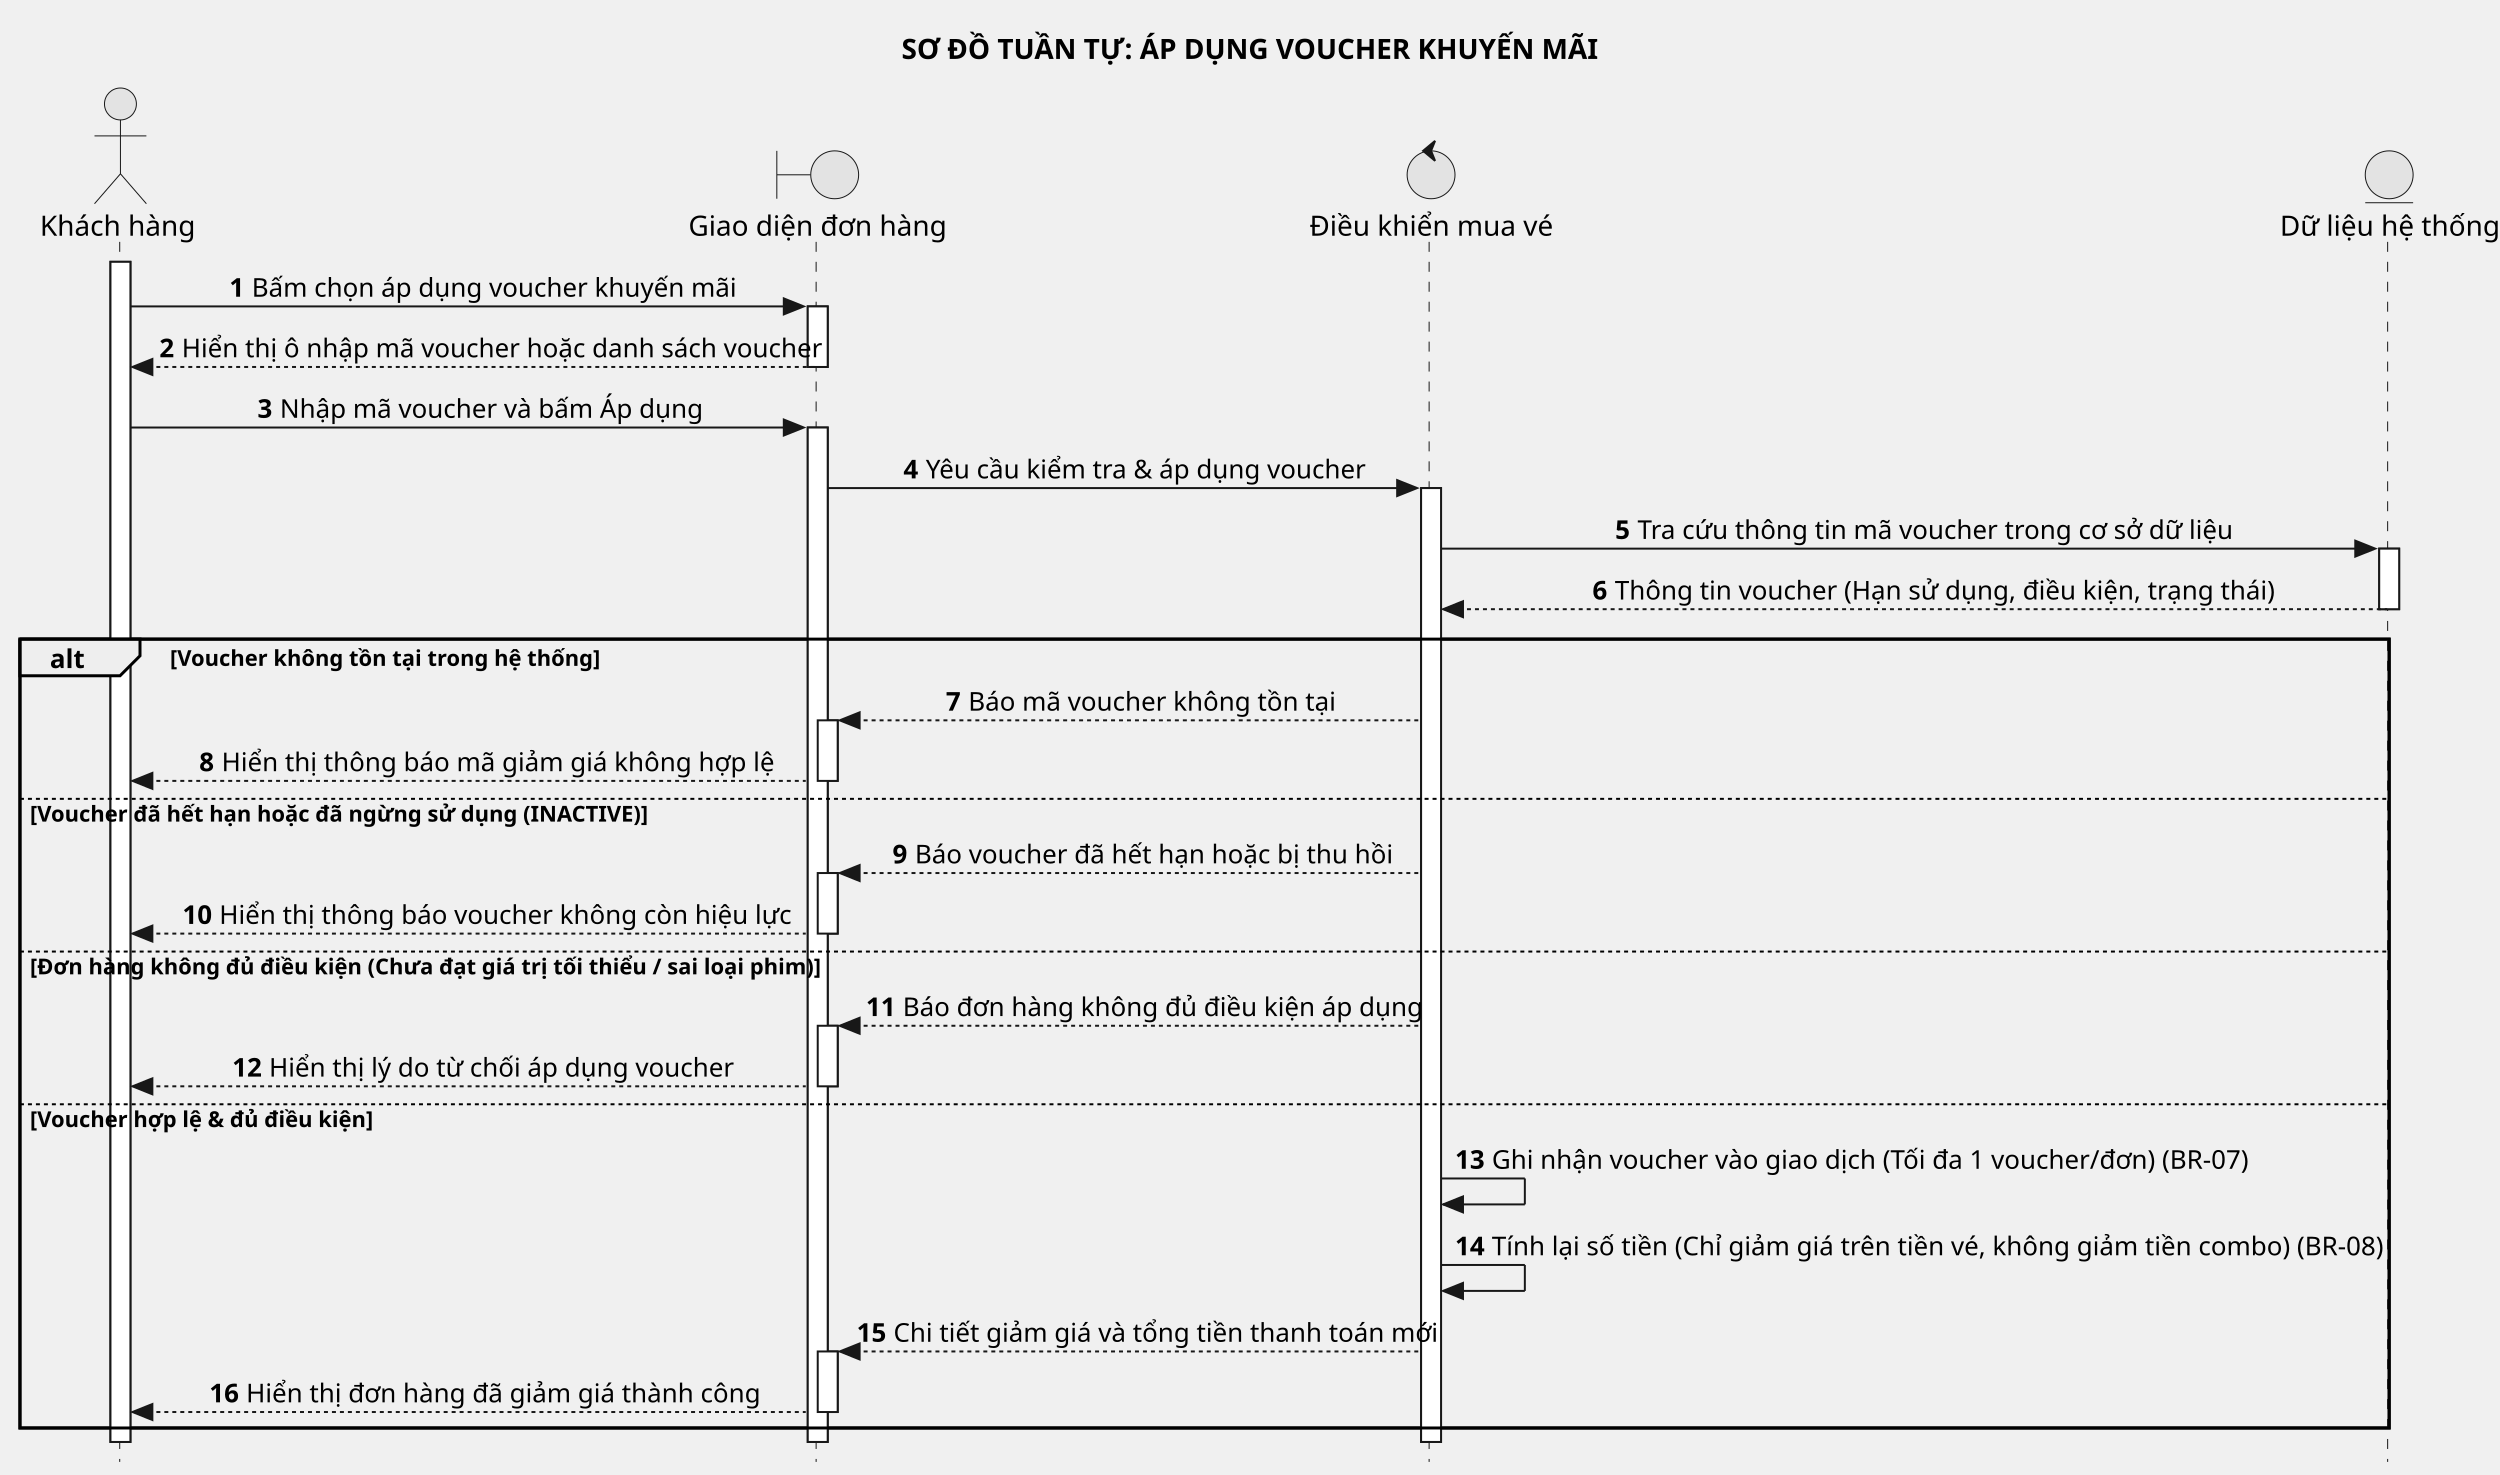
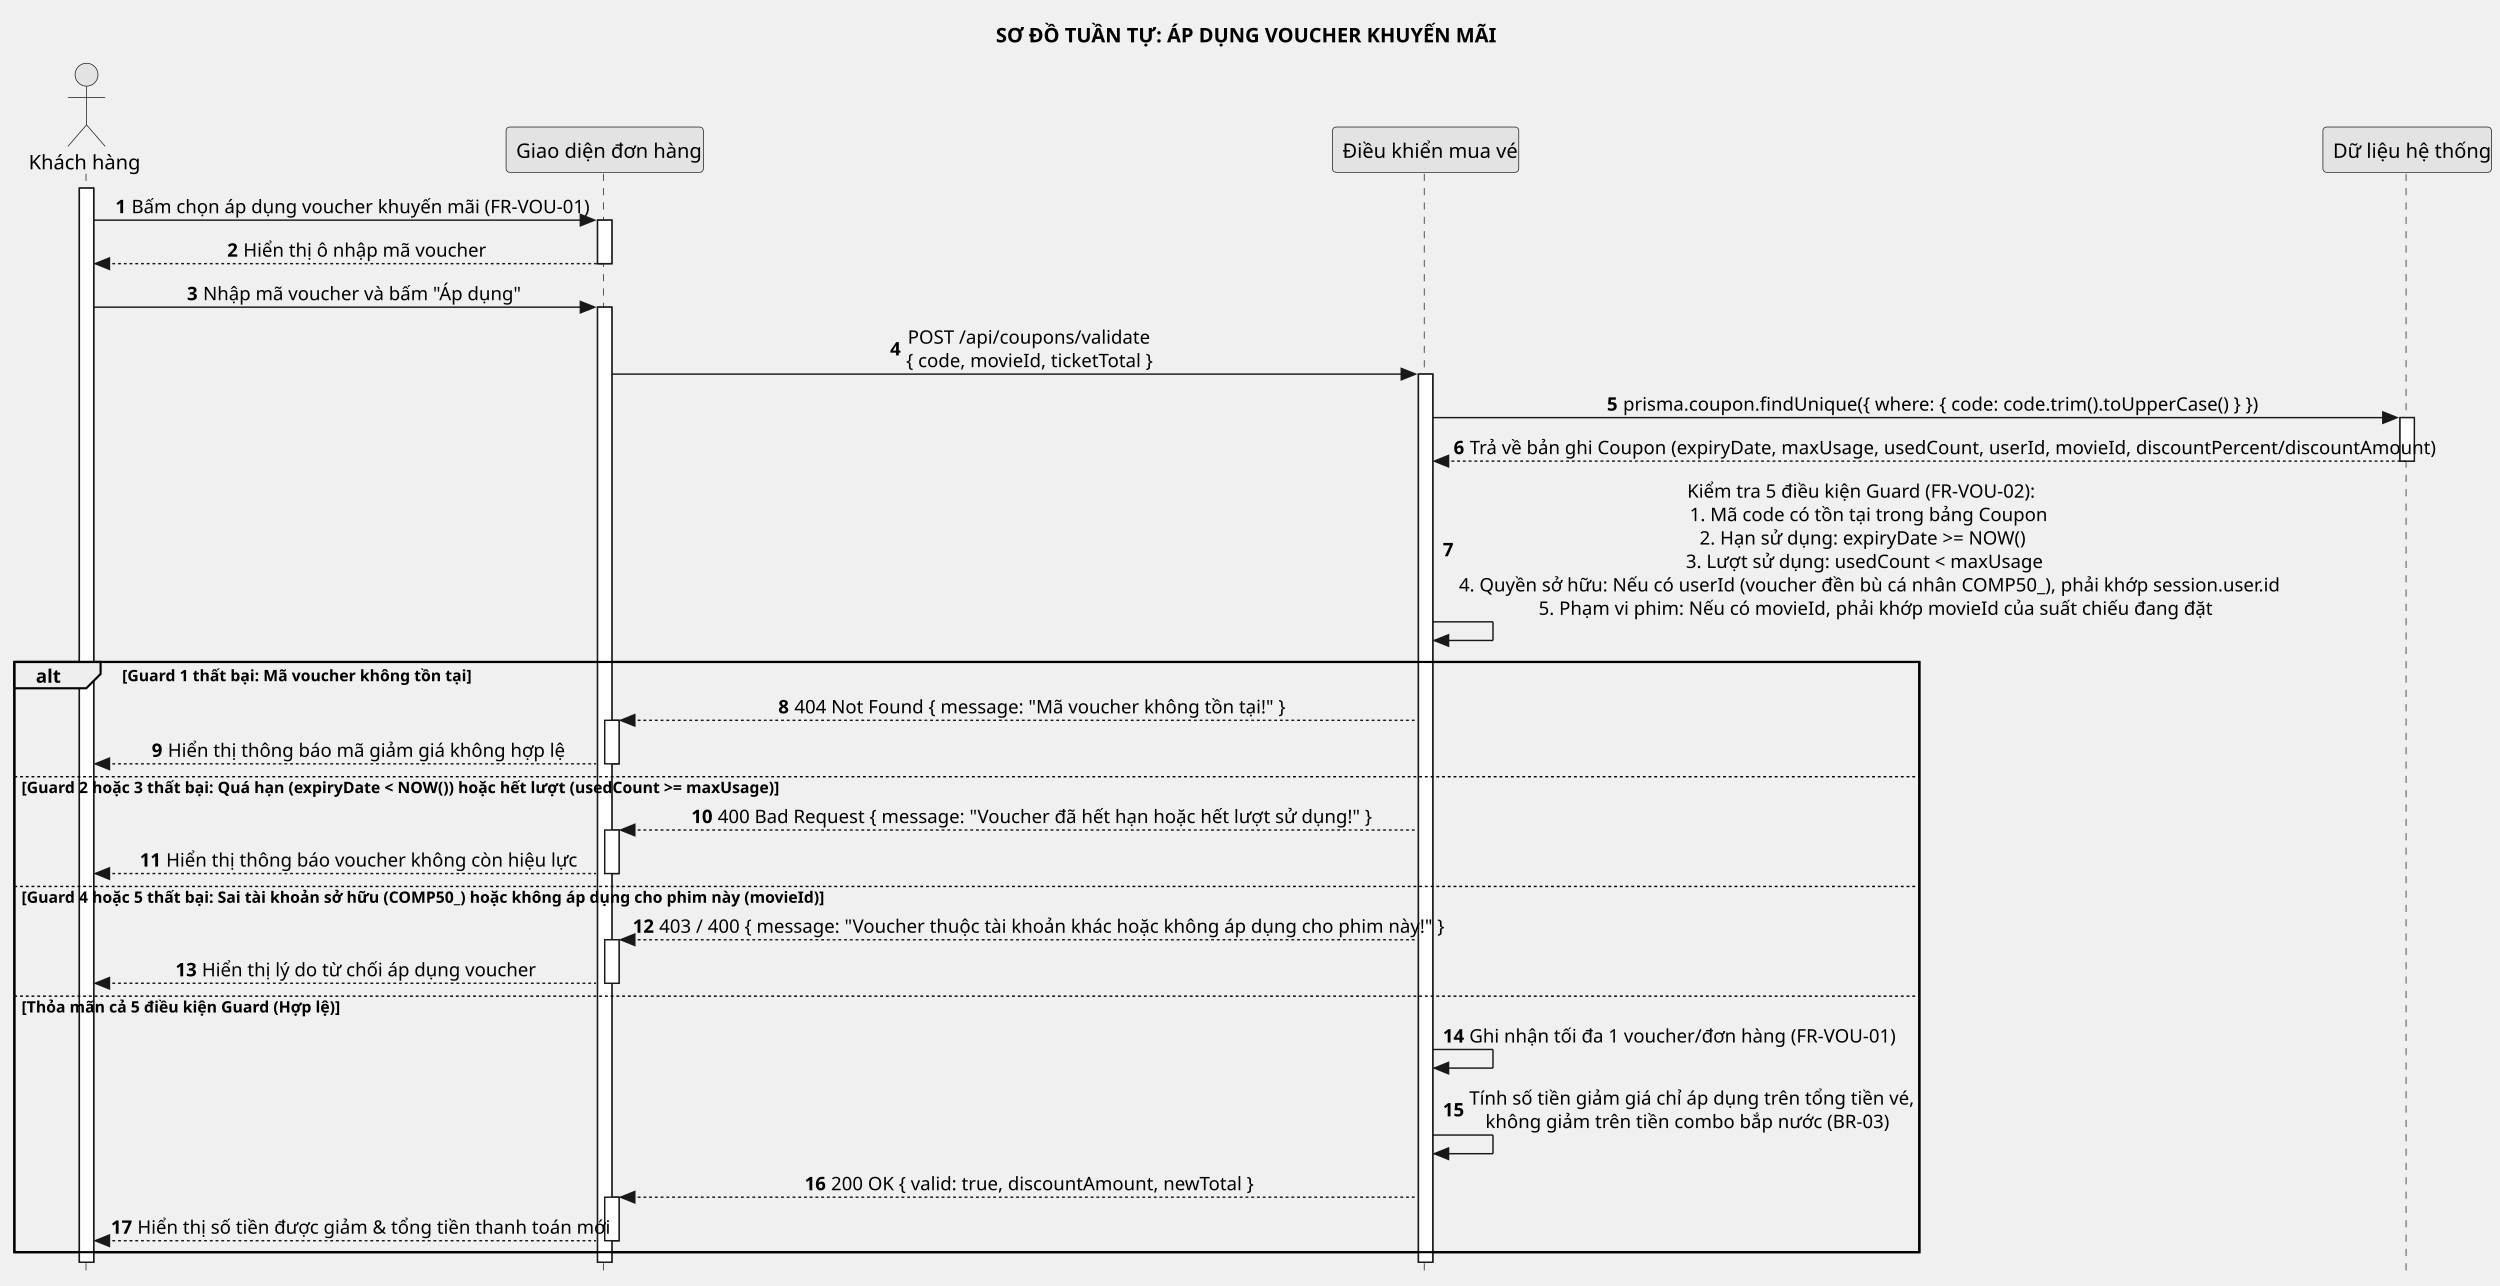
- <svg xmlns="http://www.w3.org/2000/svg" contentStyleType="text/css" height="739px" preserveAspectRatio="none" style="width:1253px;height:739px;background:#FFFFFF;" version="1.1" viewBox="0 0 1253 739" width="1253px" zoomAndPan="magnify">
+ <svg xmlns="http://www.w3.org/2000/svg" contentStyleType="text/css" height="897px" preserveAspectRatio="none" style="width:1744px;height:897px;background:#FFFFFF;" version="1.1" viewBox="0 0 1744 897" width="1744px" zoomAndPan="magnify">
  <defs />
  <g>
-     <text fill="#000000" font-family="sans-serif" font-size="14" font-weight="bold" lengthAdjust="spacing" textLength="352.563" x="451.837" y="29.533">SƠ ĐỒ TUẦN TỰ: ÁP DỤNG VOUCHER KHUYẾN MÃI</text>
-     <rect fill="#FFFFFF" height="591.484" style="stroke:#181818;stroke-width:1.0;" width="10" x="55.365" y="131.219" />
-     <rect fill="#FFFFFF" height="30.352" style="stroke:#181818;stroke-width:1.0;" width="10" x="404.845" y="153.57" />
-     <rect fill="#FFFFFF" height="508.43" style="stroke:#181818;stroke-width:1.0;" width="10" x="404.845" y="214.273" />
-     <rect fill="#FFFFFF" height="30.352" style="stroke:#181818;stroke-width:1.0;" width="10" x="409.845" y="361.031" />
-     <rect fill="#FFFFFF" height="30.352" style="stroke:#181818;stroke-width:1.0;" width="10" x="409.845" y="437.57" />
-     <rect fill="#FFFFFF" height="30.352" style="stroke:#181818;stroke-width:1.0;" width="10" x="409.845" y="514.109" />
-     <rect fill="#FFFFFF" height="30.352" style="stroke:#181818;stroke-width:1.0;" width="10" x="409.845" y="677.352" />
-     <rect fill="#FFFFFF" height="478.078" style="stroke:#181818;stroke-width:1.0;" width="10" x="712.252" y="244.625" />
-     <rect fill="#FFFFFF" height="30.352" style="stroke:#181818;stroke-width:1.0;" width="10" x="1192.461" y="274.977" />
-     <rect fill="none" height="395.375" style="stroke:#000000;stroke-width:1.5;" width="1187.461" x="10" y="320.328" />
-     <line style="stroke:#181818;stroke-width:0.5;stroke-dasharray:5.0,5.0;" x1="60" x2="60" y1="121.219" y2="732.703" />
-     <line style="stroke:#181818;stroke-width:0.5;stroke-dasharray:5.0,5.0;" x1="409.041" x2="409.041" y1="121.219" y2="732.703" />
-     <line style="stroke:#181818;stroke-width:0.5;stroke-dasharray:5.0,5.0;" x1="716.276" x2="716.276" y1="121.219" y2="732.703" />
-     <line style="stroke:#181818;stroke-width:0.5;stroke-dasharray:5.0,5.0;" x1="1196.686" x2="1196.686" y1="121.219" y2="732.703" />
+     <text fill="#000000" font-family="sans-serif" font-size="14" font-weight="bold" lengthAdjust="spacing" textLength="352.563" x="694.727" y="29.533">SƠ ĐỒ TUẦN TỰ: ÁP DỤNG VOUCHER KHUYẾN MÃI</text>
+     <rect fill="#FFFFFF" height="749.297" style="stroke:#181818;stroke-width:1.0;" width="10" x="55.365" y="131.219" />
+     <rect fill="#FFFFFF" height="30.352" style="stroke:#181818;stroke-width:1.0;" width="10" x="416.854" y="153.57" />
+     <rect fill="#FFFFFF" height="666.242" style="stroke:#181818;stroke-width:1.0;" width="10" x="416.854" y="214.273" />
+     <rect fill="#FFFFFF" height="30.352" style="stroke:#181818;stroke-width:1.0;" width="10" x="421.854" y="502.492" />
+     <rect fill="#FFFFFF" height="30.352" style="stroke:#181818;stroke-width:1.0;" width="10" x="421.854" y="579.031" />
+     <rect fill="#FFFFFF" height="30.352" style="stroke:#181818;stroke-width:1.0;" width="10" x="421.854" y="655.57" />
+     <rect fill="#FFFFFF" height="30.352" style="stroke:#181818;stroke-width:1.0;" width="10" x="421.854" y="835.164" />
+     <rect fill="#FFFFFF" height="619.539" style="stroke:#181818;stroke-width:1.0;" width="10" x="989.511" y="260.977" />
+     <rect fill="#FFFFFF" height="30.352" style="stroke:#181818;stroke-width:1.0;" width="10" x="1674.242" y="291.328" />
+     <rect fill="none" height="411.727" style="stroke:#000000;stroke-width:1.5;" width="1328.932" x="10" y="461.789" />
+     <line style="stroke:#181818;stroke-width:0.5;stroke-dasharray:5.0,5.0;" x1="60" x2="60" y1="121.219" y2="890.516" />
+     <line style="stroke:#181818;stroke-width:0.5;stroke-dasharray:5.0,5.0;" x1="421.051" x2="421.051" y1="121.219" y2="890.516" />
+     <line style="stroke:#181818;stroke-width:0.5;stroke-dasharray:5.0,5.0;" x1="993.536" x2="993.536" y1="121.219" y2="890.516" />
+     <line style="stroke:#181818;stroke-width:0.5;stroke-dasharray:5.0,5.0;" x1="1678.467" x2="1678.467" y1="121.219" y2="890.516" />
    <text fill="#000000" font-family="sans-serif" font-size="14" lengthAdjust="spacing" textLength="74.731" x="20" y="118.143">Khách hàng</text>
    <ellipse cx="60.365" cy="52.109" fill="#E3E3E3" rx="8" ry="8" style="stroke:#181818;stroke-width:0.5;" />
    <path d="M60.365,60.109 L60.365,87.109 M47.365,68.109 L73.365,68.109 M60.365,87.109 L47.365,102.109 M60.365,87.109 L73.365,102.109 " fill="none" style="stroke:#181818;stroke-width:0.5;" />
-     <text fill="#000000" font-family="sans-serif" font-size="14" lengthAdjust="spacing" textLength="123.607" x="345.041" y="118.143">Giao diện đơn hàng</text>
-     <path d="M389.345,75.609 L389.345,99.609 M389.345,87.609 L406.345,87.609 " fill="none" style="stroke:#181818;stroke-width:0.5;" />
-     <ellipse cx="418.345" cy="87.609" fill="#E3E3E3" rx="12" ry="12" style="stroke:#181818;stroke-width:0.5;" />
-     <text fill="#000000" font-family="sans-serif" font-size="14" lengthAdjust="spacing" textLength="115.951" x="656.276" y="118.143">Điều khiển mua vé</text>
-     <ellipse cx="717.252" cy="87.609" fill="#E3E3E3" rx="12" ry="12" style="stroke:#181818;stroke-width:0.5;" />
-     <polygon fill="#181818" points="713.252,75.609,719.252,70.609,717.252,75.609,719.252,80.609,713.252,75.609" style="stroke:#181818;stroke-width:1.0;" />
-     <text fill="#000000" font-family="sans-serif" font-size="14" lengthAdjust="spacing" textLength="103.551" x="1142.686" y="118.143">Dữ liệu hệ thống</text>
-     <ellipse cx="1197.461" cy="87.609" fill="#E3E3E3" rx="12" ry="12" style="stroke:#181818;stroke-width:0.5;" />
-     <line style="stroke:#181818;stroke-width:0.5;" x1="1185.461" x2="1209.461" y1="101.609" y2="101.609" />
-     <rect fill="#FFFFFF" height="591.484" style="stroke:#181818;stroke-width:1.0;" width="10" x="55.365" y="131.219" />
-     <rect fill="#FFFFFF" height="30.352" style="stroke:#181818;stroke-width:1.0;" width="10" x="404.845" y="153.57" />
-     <rect fill="#FFFFFF" height="508.43" style="stroke:#181818;stroke-width:1.0;" width="10" x="404.845" y="214.273" />
-     <rect fill="#FFFFFF" height="30.352" style="stroke:#181818;stroke-width:1.0;" width="10" x="409.845" y="361.031" />
-     <rect fill="#FFFFFF" height="30.352" style="stroke:#181818;stroke-width:1.0;" width="10" x="409.845" y="437.57" />
-     <rect fill="#FFFFFF" height="30.352" style="stroke:#181818;stroke-width:1.0;" width="10" x="409.845" y="514.109" />
-     <rect fill="#FFFFFF" height="30.352" style="stroke:#181818;stroke-width:1.0;" width="10" x="409.845" y="677.352" />
-     <rect fill="#FFFFFF" height="478.078" style="stroke:#181818;stroke-width:1.0;" width="10" x="712.252" y="244.625" />
-     <rect fill="#FFFFFF" height="30.352" style="stroke:#181818;stroke-width:1.0;" width="10" x="1192.461" y="274.977" />
-     <polygon fill="#181818" points="392.845,149.57,402.845,153.57,392.845,157.57" style="stroke:#181818;stroke-width:1.0;" />
-     <line style="stroke:#181818;stroke-width:1.0;" x1="65.365" x2="398.845" y1="153.57" y2="153.57" />
-     <text fill="#000000" font-family="sans-serif" font-size="13" font-weight="bold" lengthAdjust="spacing" textLength="7.23" x="114.947" y="148.714">1</text>
-     <text fill="#000000" font-family="sans-serif" font-size="13" lengthAdjust="spacing" textLength="229.087" x="126.177" y="148.714">Bấm chọn áp dụng voucher khuyến mãi</text>
+     <rect fill="#E3E3E3" height="31.609" rx="2.5" ry="2.5" style="stroke:#181818;stroke-width:0.5;" width="137.607" x="353.051" y="88.609" />
+     <text fill="#000000" font-family="sans-serif" font-size="14" lengthAdjust="spacing" textLength="123.607" x="360.051" y="110.143">Giao diện đơn hàng</text>
+     <rect fill="#E3E3E3" height="31.609" rx="2.5" ry="2.5" style="stroke:#181818;stroke-width:0.5;" width="129.951" x="929.536" y="88.609" />
+     <text fill="#000000" font-family="sans-serif" font-size="14" lengthAdjust="spacing" textLength="115.951" x="936.536" y="110.143">Điều khiển mua vé</text>
+     <rect fill="#E3E3E3" height="31.609" rx="2.5" ry="2.5" style="stroke:#181818;stroke-width:0.5;" width="117.551" x="1620.467" y="88.609" />
+     <text fill="#000000" font-family="sans-serif" font-size="14" lengthAdjust="spacing" textLength="103.551" x="1627.467" y="110.143">Dữ liệu hệ thống</text>
+     <rect fill="#FFFFFF" height="749.297" style="stroke:#181818;stroke-width:1.0;" width="10" x="55.365" y="131.219" />
+     <rect fill="#FFFFFF" height="30.352" style="stroke:#181818;stroke-width:1.0;" width="10" x="416.854" y="153.57" />
+     <rect fill="#FFFFFF" height="666.242" style="stroke:#181818;stroke-width:1.0;" width="10" x="416.854" y="214.273" />
+     <rect fill="#FFFFFF" height="30.352" style="stroke:#181818;stroke-width:1.0;" width="10" x="421.854" y="502.492" />
+     <rect fill="#FFFFFF" height="30.352" style="stroke:#181818;stroke-width:1.0;" width="10" x="421.854" y="579.031" />
+     <rect fill="#FFFFFF" height="30.352" style="stroke:#181818;stroke-width:1.0;" width="10" x="421.854" y="655.57" />
+     <rect fill="#FFFFFF" height="30.352" style="stroke:#181818;stroke-width:1.0;" width="10" x="421.854" y="835.164" />
+     <rect fill="#FFFFFF" height="619.539" style="stroke:#181818;stroke-width:1.0;" width="10" x="989.511" y="260.977" />
+     <rect fill="#FFFFFF" height="30.352" style="stroke:#181818;stroke-width:1.0;" width="10" x="1674.242" y="291.328" />
+     <polygon fill="#181818" points="404.854,149.57,414.854,153.57,404.854,157.57" style="stroke:#181818;stroke-width:1.0;" />
+     <line style="stroke:#181818;stroke-width:1.0;" x1="65.365" x2="410.854" y1="153.57" y2="153.57" />
+     <text fill="#000000" font-family="sans-serif" font-size="13" font-weight="bold" lengthAdjust="spacing" textLength="7.23" x="80.507" y="148.714">1</text>
+     <text fill="#000000" font-family="sans-serif" font-size="13" lengthAdjust="spacing" textLength="309.975" x="91.737" y="148.714">Bấm chọn áp dụng voucher khuyến mãi (FR-VOU-01)</text>
    <polygon fill="#181818" points="76.365,179.922,66.365,183.922,76.365,187.922" style="stroke:#181818;stroke-width:1.0;" />
-     <line style="stroke:#181818;stroke-width:1.0;stroke-dasharray:2.0,2.0;" x1="70.365" x2="408.845" y1="183.922" y2="183.922" />
-     <text fill="#000000" font-family="sans-serif" font-size="13" font-weight="bold" lengthAdjust="spacing" textLength="7.23" x="79.865" y="179.065">2</text>
-     <text fill="#000000" font-family="sans-serif" font-size="13" lengthAdjust="spacing" textLength="304.25" x="91.095" y="179.065">Hiển thị ô nhập mã voucher hoặc danh sách voucher</text>
-     <polygon fill="#181818" points="392.845,210.273,402.845,214.273,392.845,218.273" style="stroke:#181818;stroke-width:1.0;" />
-     <line style="stroke:#181818;stroke-width:1.0;" x1="65.365" x2="398.845" y1="214.273" y2="214.273" />
-     <text fill="#000000" font-family="sans-serif" font-size="13" font-weight="bold" lengthAdjust="spacing" textLength="7.23" x="129.042" y="209.417">3</text>
-     <text fill="#000000" font-family="sans-serif" font-size="13" lengthAdjust="spacing" textLength="200.897" x="140.272" y="209.417">Nhập mã voucher và bấm Áp dụng</text>
-     <polygon fill="#181818" points="700.252,240.625,710.252,244.625,700.252,248.625" style="stroke:#181818;stroke-width:1.0;" />
-     <line style="stroke:#181818;stroke-width:1.0;" x1="414.845" x2="706.252" y1="244.625" y2="244.625" />
-     <text fill="#000000" font-family="sans-serif" font-size="13" font-weight="bold" lengthAdjust="spacing" textLength="7.23" x="452.788" y="239.769">4</text>
-     <text fill="#000000" font-family="sans-serif" font-size="13" lengthAdjust="spacing" textLength="210.292" x="464.018" y="239.769">Yêu cầu kiểm tra &amp; áp dụng voucher</text>
-     <polygon fill="#181818" points="1180.461,270.977,1190.461,274.977,1180.461,278.977" style="stroke:#181818;stroke-width:1.0;" />
-     <line style="stroke:#181818;stroke-width:1.0;" x1="722.252" x2="1186.461" y1="274.977" y2="274.977" />
-     <text fill="#000000" font-family="sans-serif" font-size="13" font-weight="bold" lengthAdjust="spacing" textLength="7.23" x="809.507" y="270.12">5</text>
-     <text fill="#000000" font-family="sans-serif" font-size="13" lengthAdjust="spacing" textLength="284.47" x="820.737" y="270.12">Tra cứu thông tin mã voucher trong cơ sở dữ liệu</text>
-     <polygon fill="#181818" points="733.252,301.328,723.252,305.328,733.252,309.328" style="stroke:#181818;stroke-width:1.0;" />
-     <line style="stroke:#181818;stroke-width:1.0;stroke-dasharray:2.0,2.0;" x1="727.252" x2="1196.461" y1="305.328" y2="305.328" />
-     <text fill="#000000" font-family="sans-serif" font-size="13" font-weight="bold" lengthAdjust="spacing" textLength="7.23" x="798.134" y="300.472">6</text>
-     <text fill="#000000" font-family="sans-serif" font-size="13" lengthAdjust="spacing" textLength="312.216" x="809.364" y="300.472">Thông tin voucher (Hạn sử dụng, điều kiện, trạng thái)</text>
-     <path d="M10,320.328 L70.171,320.328 L70.171,328.68 L60.171,338.68 L10,338.68 L10,320.328 " fill="#EEEEEE" style="stroke:#000000;stroke-width:1.5;" />
-     <rect fill="none" height="395.375" style="stroke:#000000;stroke-width:1.5;" width="1187.461" x="10" y="320.328" />
-     <text fill="#000000" font-family="sans-serif" font-size="13" font-weight="bold" lengthAdjust="spacing" textLength="15.171" x="25" y="334.823">alt</text>
-     <text fill="#000000" font-family="sans-serif" font-size="11" font-weight="bold" lengthAdjust="spacing" textLength="204.085" x="85.171" y="333.747">[Voucher không tồn tại trong hệ thống]</text>
-     <polygon fill="#181818" points="430.845,357.031,420.845,361.031,430.845,365.031" style="stroke:#181818;stroke-width:1.0;" />
-     <line style="stroke:#181818;stroke-width:1.0;stroke-dasharray:2.0,2.0;" x1="424.845" x2="711.252" y1="361.031" y2="361.031" />
-     <text fill="#000000" font-family="sans-serif" font-size="13" font-weight="bold" lengthAdjust="spacing" textLength="7.23" x="474.074" y="356.175">7</text>
-     <text fill="#000000" font-family="sans-serif" font-size="13" lengthAdjust="spacing" textLength="172.72" x="485.303" y="356.175">Báo mã voucher không tồn tại</text>
-     <polygon fill="#181818" points="76.365,387.383,66.365,391.383,76.365,395.383" style="stroke:#181818;stroke-width:1.0;" />
-     <line style="stroke:#181818;stroke-width:1.0;stroke-dasharray:2.0,2.0;" x1="70.365" x2="403.845" y1="391.383" y2="391.383" />
-     <text fill="#000000" font-family="sans-serif" font-size="13" font-weight="bold" lengthAdjust="spacing" textLength="7.23" x="99.839" y="386.526">8</text>
-     <text fill="#000000" font-family="sans-serif" font-size="13" lengthAdjust="spacing" textLength="259.302" x="111.069" y="386.526">Hiển thị thông báo mã giảm giá không hợp lệ</text>
-     <line style="stroke:#000000;stroke-width:1.0;stroke-dasharray:2.0,2.0;" x1="10" x2="1197.461" y1="400.383" y2="400.383" />
-     <text fill="#000000" font-family="sans-serif" font-size="11" font-weight="bold" lengthAdjust="spacing" textLength="300.711" x="15" y="411.802">[Voucher đã hết hạn hoặc đã ngừng sử dụng (INACTIVE)]</text>
-     <polygon fill="#181818" points="430.845,433.57,420.845,437.57,430.845,441.57" style="stroke:#181818;stroke-width:1.0;" />
-     <line style="stroke:#181818;stroke-width:1.0;stroke-dasharray:2.0,2.0;" x1="424.845" x2="711.252" y1="437.57" y2="437.57" />
-     <text fill="#000000" font-family="sans-serif" font-size="13" font-weight="bold" lengthAdjust="spacing" textLength="7.23" x="447.321" y="432.714">9</text>
-     <text fill="#000000" font-family="sans-serif" font-size="13" lengthAdjust="spacing" textLength="226.224" x="458.551" y="432.714">Báo voucher đã hết hạn hoặc bị thu hồi</text>
-     <polygon fill="#181818" points="76.365,463.922,66.365,467.922,76.365,471.922" style="stroke:#181818;stroke-width:1.0;" />
-     <line style="stroke:#181818;stroke-width:1.0;stroke-dasharray:2.0,2.0;" x1="70.365" x2="403.845" y1="467.922" y2="467.922" />
-     <text fill="#000000" font-family="sans-serif" font-size="13" font-weight="bold" lengthAdjust="spacing" textLength="14.46" x="91.435" y="463.065">10</text>
-     <text fill="#000000" font-family="sans-serif" font-size="13" lengthAdjust="spacing" textLength="268.88" x="109.895" y="463.065">Hiển thị thông báo voucher không còn hiệu lực</text>
-     <line style="stroke:#000000;stroke-width:1.0;stroke-dasharray:2.0,2.0;" x1="10" x2="1197.461" y1="476.922" y2="476.922" />
-     <text fill="#000000" font-family="sans-serif" font-size="11" font-weight="bold" lengthAdjust="spacing" textLength="375.735" x="15" y="488.341">[Đơn hàng không đủ điều kiện (Chưa đạt giá trị tối thiểu / sai loại phim)]</text>
-     <polygon fill="#181818" points="430.845,510.109,420.845,514.109,430.845,518.109" style="stroke:#181818;stroke-width:1.0;" />
-     <line style="stroke:#181818;stroke-width:1.0;stroke-dasharray:2.0,2.0;" x1="424.845" x2="711.252" y1="514.109" y2="514.109" />
-     <text fill="#000000" font-family="sans-serif" font-size="13" font-weight="bold" lengthAdjust="spacing" textLength="14.46" x="434.01" y="509.253">11</text>
-     <text fill="#000000" font-family="sans-serif" font-size="13" lengthAdjust="spacing" textLength="245.616" x="452.47" y="509.253">Báo đơn hàng không đủ điều kiện áp dụng</text>
-     <polygon fill="#181818" points="76.365,540.461,66.365,544.461,76.365,548.461" style="stroke:#181818;stroke-width:1.0;" />
-     <line style="stroke:#181818;stroke-width:1.0;stroke-dasharray:2.0,2.0;" x1="70.365" x2="403.845" y1="544.461" y2="544.461" />
-     <text fill="#000000" font-family="sans-serif" font-size="13" font-weight="bold" lengthAdjust="spacing" textLength="14.46" x="116.375" y="539.605">12</text>
-     <text fill="#000000" font-family="sans-serif" font-size="13" lengthAdjust="spacing" textLength="219" x="134.835" y="539.605">Hiển thị lý do từ chối áp dụng voucher</text>
-     <line style="stroke:#000000;stroke-width:1.0;stroke-dasharray:2.0,2.0;" x1="10" x2="1197.461" y1="553.461" y2="553.461" />
-     <text fill="#000000" font-family="sans-serif" font-size="11" font-weight="bold" lengthAdjust="spacing" textLength="166.112" x="15" y="564.88">[Voucher hợp lệ &amp; đủ điều kiện]</text>
-     <line style="stroke:#181818;stroke-width:1.0;" x1="722.252" x2="764.252" y1="590.648" y2="590.648" />
-     <line style="stroke:#181818;stroke-width:1.0;" x1="764.252" x2="764.252" y1="590.648" y2="603.648" />
-     <line style="stroke:#181818;stroke-width:1.0;" x1="723.252" x2="764.252" y1="603.648" y2="603.648" />
-     <polygon fill="#181818" points="733.252,599.648,723.252,603.648,733.252,607.648" style="stroke:#181818;stroke-width:1.0;" />
-     <text fill="#000000" font-family="sans-serif" font-size="13" font-weight="bold" lengthAdjust="spacing" textLength="14.46" x="729.252" y="585.792">13</text>
-     <text fill="#000000" font-family="sans-serif" font-size="13" lengthAdjust="spacing" textLength="367.663" x="747.712" y="585.792">Ghi nhận voucher vào giao dịch (Tối đa 1 voucher/đơn) (BR-07)</text>
-     <line style="stroke:#181818;stroke-width:1.0;" x1="722.252" x2="764.252" y1="634" y2="634" />
-     <line style="stroke:#181818;stroke-width:1.0;" x1="764.252" x2="764.252" y1="634" y2="647" />
-     <line style="stroke:#181818;stroke-width:1.0;" x1="723.252" x2="764.252" y1="647" y2="647" />
-     <polygon fill="#181818" points="733.252,643,723.252,647,733.252,651" style="stroke:#181818;stroke-width:1.0;" />
-     <text fill="#000000" font-family="sans-serif" font-size="13" font-weight="bold" lengthAdjust="spacing" textLength="14.46" x="729.252" y="629.144">14</text>
-     <text fill="#000000" font-family="sans-serif" font-size="13" lengthAdjust="spacing" textLength="427.75" x="747.712" y="629.144">Tính lại số tiền (Chỉ giảm giá trên tiền vé, không giảm tiền combo) (BR-08)</text>
-     <polygon fill="#181818" points="430.845,673.352,420.845,677.352,430.845,681.352" style="stroke:#181818;stroke-width:1.0;" />
-     <line style="stroke:#181818;stroke-width:1.0;stroke-dasharray:2.0,2.0;" x1="424.845" x2="711.252" y1="677.352" y2="677.352" />
-     <text fill="#000000" font-family="sans-serif" font-size="13" font-weight="bold" lengthAdjust="spacing" textLength="14.46" x="429.345" y="672.495">15</text>
-     <text fill="#000000" font-family="sans-serif" font-size="13" lengthAdjust="spacing" textLength="254.947" x="447.805" y="672.495">Chi tiết giảm giá và tổng tiền thanh toán mới</text>
-     <polygon fill="#181818" points="76.365,703.703,66.365,707.703,76.365,711.703" style="stroke:#181818;stroke-width:1.0;" />
-     <line style="stroke:#181818;stroke-width:1.0;stroke-dasharray:2.0,2.0;" x1="70.365" x2="403.845" y1="707.703" y2="707.703" />
-     <text fill="#000000" font-family="sans-serif" font-size="13" font-weight="bold" lengthAdjust="spacing" textLength="14.46" x="104.889" y="702.847">16</text>
-     <text fill="#000000" font-family="sans-serif" font-size="13" lengthAdjust="spacing" textLength="241.973" x="123.349" y="702.847">Hiển thị đơn hàng đã giảm giá thành công</text>
+     <line style="stroke:#181818;stroke-width:1.0;stroke-dasharray:2.0,2.0;" x1="70.365" x2="420.854" y1="183.922" y2="183.922" />
+     <text fill="#000000" font-family="sans-serif" font-size="13" font-weight="bold" lengthAdjust="spacing" textLength="7.23" x="158.503" y="179.065">2</text>
+     <text fill="#000000" font-family="sans-serif" font-size="13" lengthAdjust="spacing" textLength="158.983" x="169.733" y="179.065">Hiển thị ô nhập mã voucher</text>
+     <polygon fill="#181818" points="404.854,210.273,414.854,214.273,404.854,218.273" style="stroke:#181818;stroke-width:1.0;" />
+     <line style="stroke:#181818;stroke-width:1.0;" x1="65.365" x2="410.854" y1="214.273" y2="214.273" />
+     <text fill="#000000" font-family="sans-serif" font-size="13" font-weight="bold" lengthAdjust="spacing" textLength="7.23" x="130.432" y="209.417">3</text>
+     <text fill="#000000" font-family="sans-serif" font-size="13" lengthAdjust="spacing" textLength="210.126" x="141.662" y="209.417">Nhập mã voucher và bấm "Áp dụng"</text>
+     <polygon fill="#181818" points="977.511,256.977,987.511,260.977,977.511,264.977" style="stroke:#181818;stroke-width:1.0;" />
+     <line style="stroke:#181818;stroke-width:1.0;" x1="426.854" x2="983.511" y1="260.977" y2="260.977" />
+     <text fill="#000000" font-family="sans-serif" font-size="13" font-weight="bold" lengthAdjust="spacing" textLength="7.23" x="620.915" y="247.944">4</text>
+     <text fill="#000000" font-family="sans-serif" font-size="13" lengthAdjust="spacing" textLength="161.148" x="633.224" y="239.769">POST /api/coupons/validate</text>
+     <text fill="#000000" font-family="sans-serif" font-size="13" lengthAdjust="spacing" textLength="163.306" x="632.145" y="256.12">{ code, movieId, ticketTotal }</text>
+     <polygon fill="#181818" points="1662.242,287.328,1672.242,291.328,1662.242,295.328" style="stroke:#181818;stroke-width:1.0;" />
+     <line style="stroke:#181818;stroke-width:1.0;" x1="999.511" x2="1668.242" y1="291.328" y2="291.328" />
+     <text fill="#000000" font-family="sans-serif" font-size="13" font-weight="bold" lengthAdjust="spacing" textLength="7.23" x="1120.992" y="286.472">5</text>
+     <text fill="#000000" font-family="sans-serif" font-size="13" lengthAdjust="spacing" textLength="420.539" x="1132.222" y="286.472">prisma.coupon.findUnique({ where: { code: code.trim().toUpperCase() } })</text>
+     <polygon fill="#181818" points="1010.511,317.68,1000.511,321.68,1010.511,325.68" style="stroke:#181818;stroke-width:1.0;" />
+     <line style="stroke:#181818;stroke-width:1.0;stroke-dasharray:2.0,2.0;" x1="1004.511" x2="1678.242" y1="321.68" y2="321.68" />
+     <text fill="#000000" font-family="sans-serif" font-size="13" font-weight="bold" lengthAdjust="spacing" textLength="7.23" x="1014.011" y="316.823">6</text>
+     <text fill="#000000" font-family="sans-serif" font-size="13" lengthAdjust="spacing" textLength="639.501" x="1025.241" y="316.823">Trả về bản ghi Coupon (expiryDate, maxUsage, usedCount, userId, movieId, discountPercent/discountAmount)</text>
+     <line style="stroke:#181818;stroke-width:1.0;" x1="999.511" x2="1041.511" y1="433.789" y2="433.789" />
+     <line style="stroke:#181818;stroke-width:1.0;" x1="1041.511" x2="1041.511" y1="433.789" y2="446.789" />
+     <line style="stroke:#181818;stroke-width:1.0;" x1="1000.511" x2="1041.511" y1="446.789" y2="446.789" />
+     <polygon fill="#181818" points="1010.511,442.789,1000.511,446.789,1010.511,450.789" style="stroke:#181818;stroke-width:1.0;" />
+     <text fill="#000000" font-family="sans-serif" font-size="13" font-weight="bold" lengthAdjust="spacing" textLength="7.23" x="1006.511" y="388.054">7</text>
+     <text fill="#000000" font-family="sans-serif" font-size="13" lengthAdjust="spacing" textLength="239.135" x="1176.978" y="347.175">Kiểm tra 5 điều kiện Guard (FR-VOU-02):</text>
+     <text fill="#000000" font-family="sans-serif" font-size="13" lengthAdjust="spacing" textLength="235.606" x="1178.743" y="363.526">1. Mã code có tồn tại trong bảng Coupon</text>
+     <text fill="#000000" font-family="sans-serif" font-size="13" lengthAdjust="spacing" textLength="221.844" x="1185.624" y="379.878">2. Hạn sử dụng: expiryDate &gt;= NOW()</text>
+     <text fill="#000000" font-family="sans-serif" font-size="13" lengthAdjust="spacing" textLength="240.925" x="1176.083" y="396.229">3. Lượt sử dụng: usedCount &lt; maxUsage</text>
+     <text fill="#000000" font-family="sans-serif" font-size="13" lengthAdjust="spacing" textLength="557.61" x="1017.741" y="412.581">4. Quyền sở hữu: Nếu có userId (voucher đền bù cá nhân COMP50_), phải khớp session.user.id</text>
+     <text fill="#000000" font-family="sans-serif" font-size="13" lengthAdjust="spacing" textLength="446.437" x="1073.328" y="428.933">5. Phạm vi phim: Nếu có movieId, phải khớp movieId của suất chiếu đang đặt</text>
+     <path d="M10,461.789 L70.171,461.789 L70.171,470.141 L60.171,480.141 L10,480.141 L10,461.789 " fill="#EEEEEE" style="stroke:#000000;stroke-width:1.5;" />
+     <rect fill="none" height="411.727" style="stroke:#000000;stroke-width:1.5;" width="1328.932" x="10" y="461.789" />
+     <text fill="#000000" font-family="sans-serif" font-size="13" font-weight="bold" lengthAdjust="spacing" textLength="15.171" x="25" y="476.284">alt</text>
+     <text fill="#000000" font-family="sans-serif" font-size="11" font-weight="bold" lengthAdjust="spacing" textLength="231.011" x="85.171" y="475.208">[Guard 1 thất bại: Mã voucher không tồn tại]</text>
+     <polygon fill="#181818" points="442.854,498.492,432.854,502.492,442.854,506.492" style="stroke:#181818;stroke-width:1.0;" />
+     <line style="stroke:#181818;stroke-width:1.0;stroke-dasharray:2.0,2.0;" x1="436.854" x2="988.511" y1="502.492" y2="502.492" />
+     <text fill="#000000" font-family="sans-serif" font-size="13" font-weight="bold" lengthAdjust="spacing" textLength="7.23" x="542.911" y="497.636">8</text>
+     <text fill="#000000" font-family="sans-serif" font-size="13" lengthAdjust="spacing" textLength="324.315" x="554.141" y="497.636">404 Not Found { message: "Mã voucher không tồn tại!" }</text>
+     <polygon fill="#181818" points="76.365,528.844,66.365,532.844,76.365,536.844" style="stroke:#181818;stroke-width:1.0;" />
+     <line style="stroke:#181818;stroke-width:1.0;stroke-dasharray:2.0,2.0;" x1="70.365" x2="415.854" y1="532.844" y2="532.844" />
+     <text fill="#000000" font-family="sans-serif" font-size="13" font-weight="bold" lengthAdjust="spacing" textLength="7.23" x="105.844" y="527.987">9</text>
+     <text fill="#000000" font-family="sans-serif" font-size="13" lengthAdjust="spacing" textLength="259.302" x="117.074" y="527.987">Hiển thị thông báo mã giảm giá không hợp lệ</text>
+     <line style="stroke:#000000;stroke-width:1.0;stroke-dasharray:2.0,2.0;" x1="10" x2="1338.932" y1="541.844" y2="541.844" />
+     <text fill="#000000" font-family="sans-serif" font-size="11" font-weight="bold" lengthAdjust="spacing" textLength="508.728" x="15" y="553.263">[Guard 2 hoặc 3 thất bại: Quá hạn (expiryDate &lt; NOW()) hoặc hết lượt (usedCount &gt;= maxUsage)]</text>
+     <polygon fill="#181818" points="442.854,575.031,432.854,579.031,442.854,583.031" style="stroke:#181818;stroke-width:1.0;" />
+     <line style="stroke:#181818;stroke-width:1.0;stroke-dasharray:2.0,2.0;" x1="436.854" x2="988.511" y1="579.031" y2="579.031" />
+     <text fill="#000000" font-family="sans-serif" font-size="13" font-weight="bold" lengthAdjust="spacing" textLength="14.46" x="482.23" y="574.175">10</text>
+     <text fill="#000000" font-family="sans-serif" font-size="13" lengthAdjust="spacing" textLength="438.445" x="500.69" y="574.175">400 Bad Request { message: "Voucher đã hết hạn hoặc hết lượt sử dụng!" }</text>
+     <polygon fill="#181818" points="76.365,605.383,66.365,609.383,76.365,613.383" style="stroke:#181818;stroke-width:1.0;" />
+     <line style="stroke:#181818;stroke-width:1.0;stroke-dasharray:2.0,2.0;" x1="70.365" x2="415.854" y1="609.383" y2="609.383" />
+     <text fill="#000000" font-family="sans-serif" font-size="13" font-weight="bold" lengthAdjust="spacing" textLength="14.46" x="97.44" y="604.526">11</text>
+     <text fill="#000000" font-family="sans-serif" font-size="13" lengthAdjust="spacing" textLength="268.88" x="115.9" y="604.526">Hiển thị thông báo voucher không còn hiệu lực</text>
+     <line style="stroke:#000000;stroke-width:1.0;stroke-dasharray:2.0,2.0;" x1="10" x2="1338.932" y1="618.383" y2="618.383" />
+     <text fill="#000000" font-family="sans-serif" font-size="11" font-weight="bold" lengthAdjust="spacing" textLength="543.238" x="15" y="629.802">[Guard 4 hoặc 5 thất bại: Sai tài khoản sở hữu (COMP50_) hoặc không áp dụng cho phim này (movieId)]</text>
+     <polygon fill="#181818" points="442.854,651.57,432.854,655.57,442.854,659.57" style="stroke:#181818;stroke-width:1.0;" />
+     <line style="stroke:#181818;stroke-width:1.0;stroke-dasharray:2.0,2.0;" x1="436.854" x2="988.511" y1="655.57" y2="655.57" />
+     <text fill="#000000" font-family="sans-serif" font-size="13" font-weight="bold" lengthAdjust="spacing" textLength="14.46" x="441.354" y="650.714">12</text>
+     <text fill="#000000" font-family="sans-serif" font-size="13" lengthAdjust="spacing" textLength="520.197" x="459.815" y="650.714">403 / 400 { message: "Voucher thuộc tài khoản khác hoặc không áp dụng cho phim này!" }</text>
+     <polygon fill="#181818" points="76.365,681.922,66.365,685.922,76.365,689.922" style="stroke:#181818;stroke-width:1.0;" />
+     <line style="stroke:#181818;stroke-width:1.0;stroke-dasharray:2.0,2.0;" x1="70.365" x2="415.854" y1="685.922" y2="685.922" />
+     <text fill="#000000" font-family="sans-serif" font-size="13" font-weight="bold" lengthAdjust="spacing" textLength="14.46" x="122.38" y="681.065">13</text>
+     <text fill="#000000" font-family="sans-serif" font-size="13" lengthAdjust="spacing" textLength="219" x="140.84" y="681.065">Hiển thị lý do từ chối áp dụng voucher</text>
+     <line style="stroke:#000000;stroke-width:1.0;stroke-dasharray:2.0,2.0;" x1="10" x2="1338.932" y1="694.922" y2="694.922" />
+     <text fill="#000000" font-family="sans-serif" font-size="11" font-weight="bold" lengthAdjust="spacing" textLength="215.021" x="15" y="706.341">[Thỏa mãn cả 5 điều kiện Guard (Hợp lệ)]</text>
+     <line style="stroke:#181818;stroke-width:1.0;" x1="999.511" x2="1041.511" y1="732.109" y2="732.109" />
+     <line style="stroke:#181818;stroke-width:1.0;" x1="1041.511" x2="1041.511" y1="732.109" y2="745.109" />
+     <line style="stroke:#181818;stroke-width:1.0;" x1="1000.511" x2="1041.511" y1="745.109" y2="745.109" />
+     <polygon fill="#181818" points="1010.511,741.109,1000.511,745.109,1010.511,749.109" style="stroke:#181818;stroke-width:1.0;" />
+     <text fill="#000000" font-family="sans-serif" font-size="13" font-weight="bold" lengthAdjust="spacing" textLength="14.46" x="1006.511" y="727.253">14</text>
+     <text fill="#000000" font-family="sans-serif" font-size="13" lengthAdjust="spacing" textLength="288.894" x="1024.971" y="727.253">Ghi nhận tối đa 1 voucher/đơn hàng (FR-VOU-01)</text>
+     <line style="stroke:#181818;stroke-width:1.0;" x1="999.511" x2="1041.511" y1="791.812" y2="791.812" />
+     <line style="stroke:#181818;stroke-width:1.0;" x1="1041.511" x2="1041.511" y1="791.812" y2="804.812" />
+     <line style="stroke:#181818;stroke-width:1.0;" x1="1000.511" x2="1041.511" y1="804.812" y2="804.812" />
+     <polygon fill="#181818" points="1010.511,800.812,1000.511,804.812,1010.511,808.812" style="stroke:#181818;stroke-width:1.0;" />
+     <text fill="#000000" font-family="sans-serif" font-size="13" font-weight="bold" lengthAdjust="spacing" textLength="14.46" x="1006.511" y="778.78">15</text>
+     <text fill="#000000" font-family="sans-serif" font-size="13" lengthAdjust="spacing" textLength="291.96" x="1024.971" y="770.605">Tính số tiền giảm giá chỉ áp dụng trên tổng tiền vé,</text>
+     <text fill="#000000" font-family="sans-serif" font-size="13" lengthAdjust="spacing" textLength="269.414" x="1036.245" y="786.956">không giảm trên tiền combo bắp nước (BR-03)</text>
+     <polygon fill="#181818" points="442.854,831.164,432.854,835.164,442.854,839.164" style="stroke:#181818;stroke-width:1.0;" />
+     <line style="stroke:#181818;stroke-width:1.0;stroke-dasharray:2.0,2.0;" x1="436.854" x2="988.511" y1="835.164" y2="835.164" />
+     <text fill="#000000" font-family="sans-serif" font-size="13" font-weight="bold" lengthAdjust="spacing" textLength="14.46" x="561.262" y="830.308">16</text>
+     <text fill="#000000" font-family="sans-serif" font-size="13" lengthAdjust="spacing" textLength="280.382" x="579.722" y="830.308">200 OK { valid: true, discountAmount, newTotal }</text>
+     <polygon fill="#181818" points="76.365,861.516,66.365,865.516,76.365,869.516" style="stroke:#181818;stroke-width:1.0;" />
+     <line style="stroke:#181818;stroke-width:1.0;stroke-dasharray:2.0,2.0;" x1="70.365" x2="415.854" y1="865.516" y2="865.516" />
+     <text fill="#000000" font-family="sans-serif" font-size="13" font-weight="bold" lengthAdjust="spacing" textLength="14.46" x="77.365" y="860.659">17</text>
+     <text fill="#000000" font-family="sans-serif" font-size="13" lengthAdjust="spacing" textLength="309.029" x="95.825" y="860.659">Hiển thị số tiền được giảm &amp; tổng tiền thanh toán mới</text>
  </g>
</svg>
